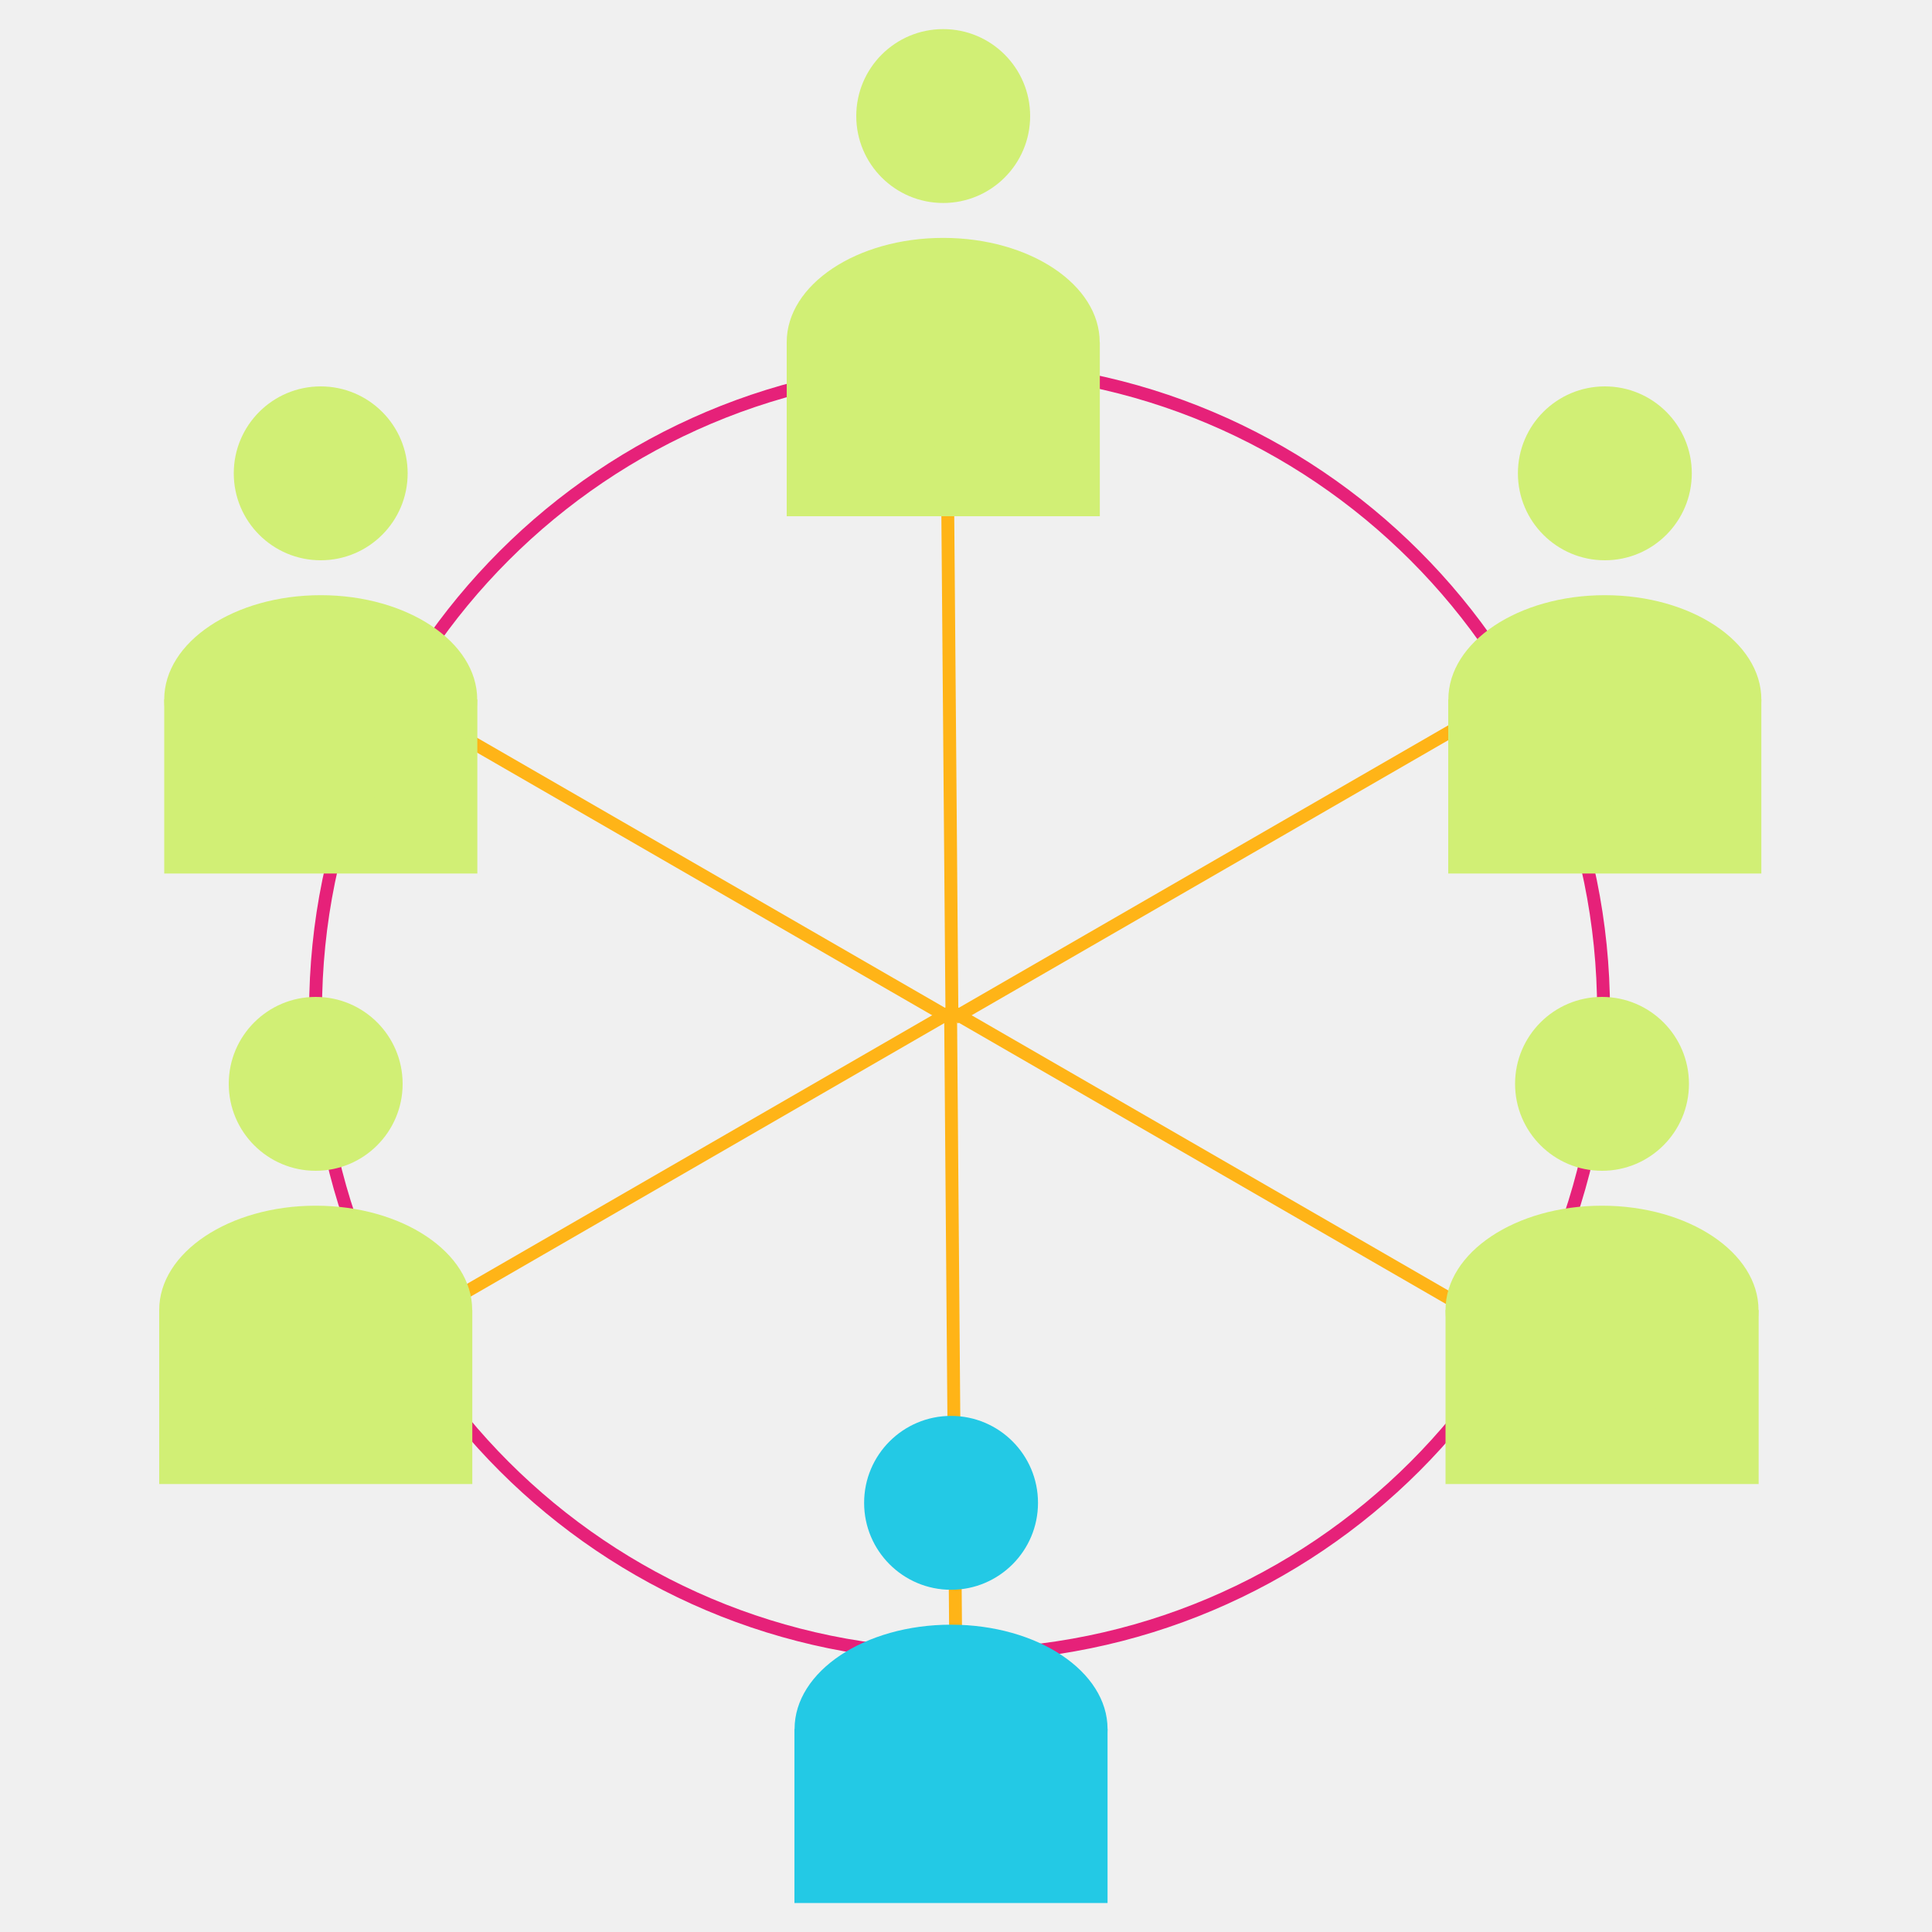
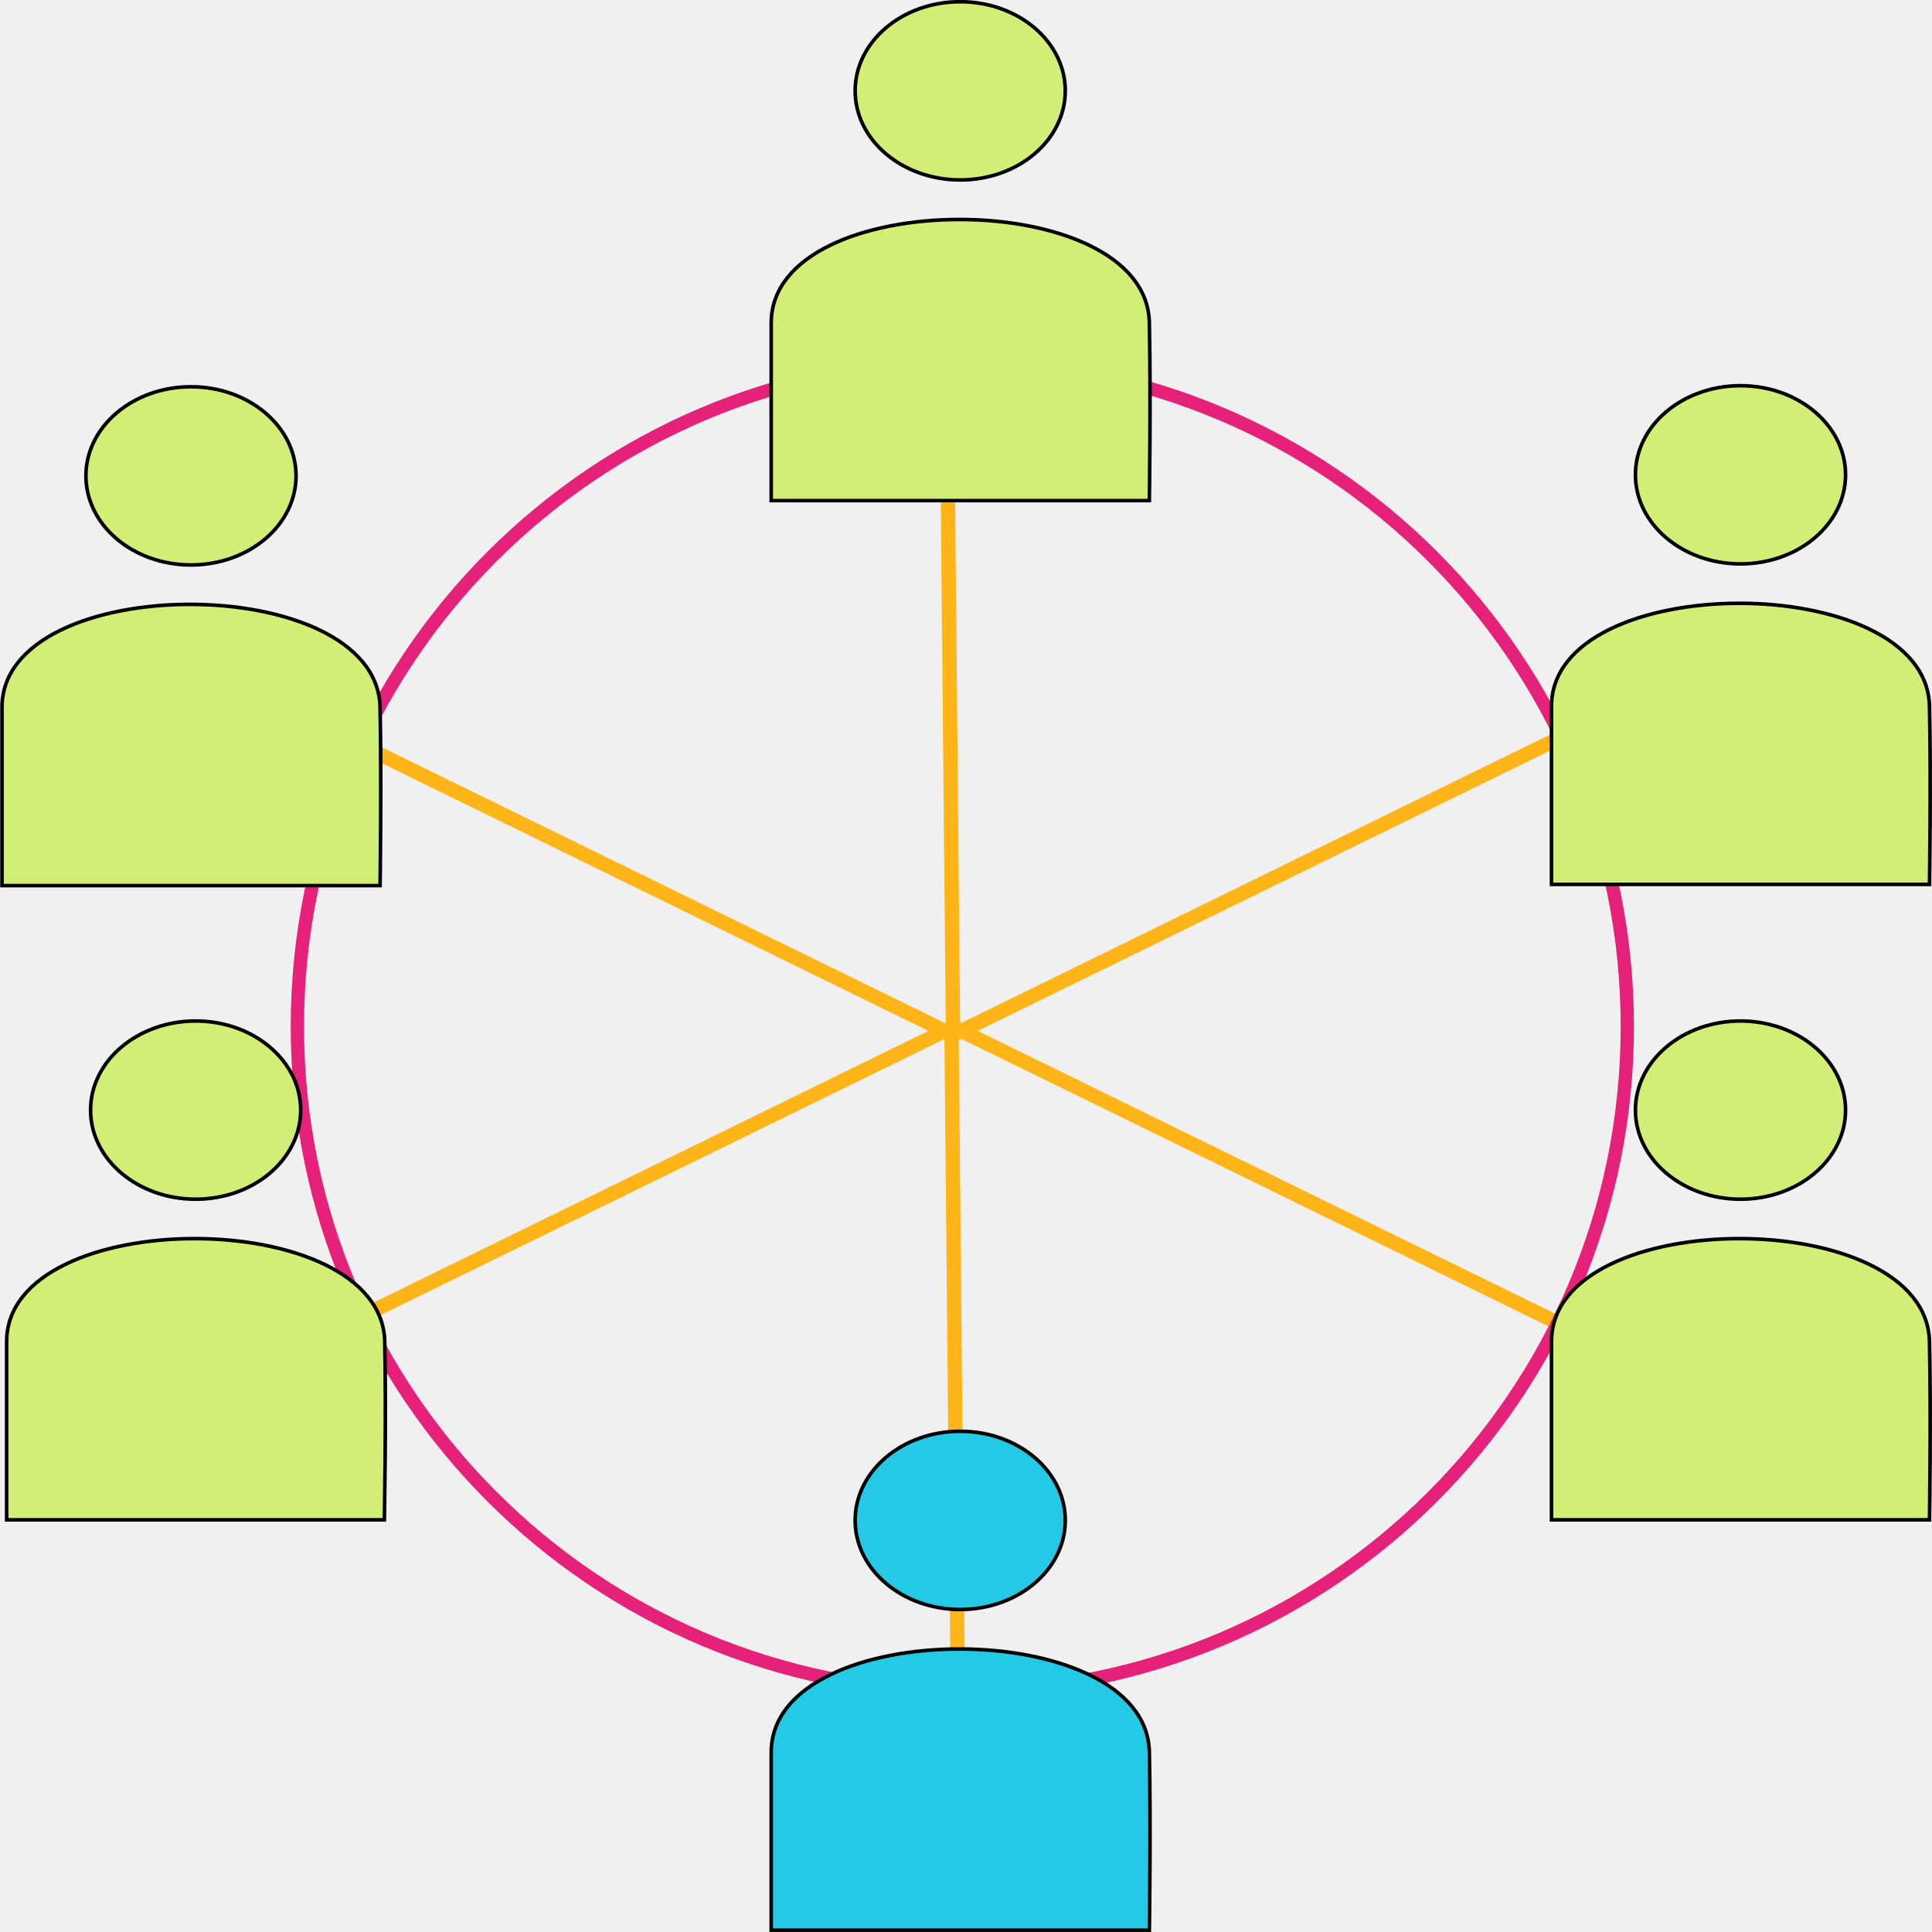
- <svg xmlns="http://www.w3.org/2000/svg" id="mnemonic" viewBox="0 0 150 150">
+ <svg xmlns="http://www.w3.org/2000/svg" id="mnemonic" viewBox="0 0 145.27 145.27">
  <defs>
-     <style>.cls-1{fill:#fff;}.cls-1,.cls-2{stroke:#ffb417;}.cls-1,.cls-2,.cls-3{stroke-miterlimit:10;}.cls-2,.cls-3{fill:none;}.cls-3{stroke:#e62179;}.cls-4{fill:#d1ef75;}.cls-5{fill:#23c9e5;}</style>
+     <style>.cls-1{fill:#fff;}.cls-1,.cls-2{stroke:#ffb417;stroke-width:1.08px;}.cls-1,.cls-2,.cls-3,.cls-4,.cls-5{stroke-miterlimit:10;}.cls-2,.cls-3{fill:none;}.cls-3{stroke:#e62179;}.cls-4{fill:#d1ef75;}.cls-4,.cls-5{stroke:#000;stroke-width:0.27px;}.cls-5{fill:#23c9e5;}</style>
  </defs>
-   <line class="cls-1" x1="73.91" y1="79.02" x2="73.5" y2="29.5" />
-   <line class="cls-2" x1="74.1" y1="79.02" x2="117.33" y2="54.07" />
-   <line class="cls-2" x1="117.33" y1="103.59" x2="74.1" y2="78.63" />
-   <line class="cls-2" x1="73.71" y1="79.02" x2="30.48" y2="54.07" />
-   <line class="cls-2" x1="30.48" y1="103.59" x2="73.71" y2="78.63" />
-   <line class="cls-1" x1="74.2" y1="127.76" x2="73.8" y2="78.24" />
-   <circle class="cls-3" cx="74.5" cy="78.5" r="50" />
-   <rect class="cls-4" x="12.75" y="54.31" width="24.31" height="13.51" />
-   <ellipse class="cls-4" cx="24.9" cy="54.31" rx="12.15" ry="8.1" />
-   <circle class="cls-4" cx="24.9" cy="36.75" r="6.75" />
-   <rect class="cls-4" x="112.44" y="54.31" width="24.31" height="13.51" />
-   <ellipse class="cls-4" cx="124.6" cy="54.31" rx="12.15" ry="8.1" />
-   <circle class="cls-4" cx="124.6" cy="36.75" r="6.75" />
-   <rect class="cls-4" x="112.23" y="101.71" width="24.31" height="13.51" />
-   <ellipse class="cls-4" cx="124.38" cy="101.71" rx="12.15" ry="8.1" />
-   <circle class="cls-4" cx="124.38" cy="84.15" r="6.75" />
-   <rect class="cls-5" x="61.68" y="134.24" width="24.31" height="13.51" />
-   <ellipse class="cls-5" cx="73.84" cy="134.24" rx="12.15" ry="8.1" />
-   <circle class="cls-5" cx="73.84" cy="116.68" r="6.75" />
-   <rect class="cls-4" x="61.08" y="26.57" width="24.31" height="13.51" />
-   <ellipse class="cls-4" cx="73.23" cy="26.57" rx="12.15" ry="8.1" />
-   <circle class="cls-4" cx="73.23" cy="9.01" r="6.75" />
-   <rect class="cls-4" x="12.36" y="101.71" width="24.31" height="13.51" />
-   <ellipse class="cls-4" cx="24.51" cy="101.71" rx="12.15" ry="8.1" />
-   <circle class="cls-4" cx="24.51" cy="84.15" r="6.75" />
+   <line class="cls-1" x1="71.66" y1="77.71" x2="71.19" y2="28.58" />
+   <line class="cls-2" x1="71.89" y1="77.71" x2="122.44" y2="52.95" />
+   <line class="cls-2" x1="122.44" y1="102.07" x2="71.89" y2="77.32" />
+   <line class="cls-2" x1="71.43" y1="77.71" x2="20.88" y2="52.95" />
+   <line class="cls-2" x1="20.88" y1="102.07" x2="71.43" y2="77.32" />
+   <line class="cls-1" x1="72.01" y1="126.06" x2="71.54" y2="76.93" />
+   <circle class="cls-3" cx="72.36" cy="77.19" r="50" />
+   <ellipse class="cls-4" cx="14.36" cy="35.78" rx="7.9" ry="6.7" />
+   <path class="cls-4" d="M30.68,67.87H2.25s0-8.05,0-13.4c0-10.33,28.21-10.33,28.43,0C30.79,60.07,30.68,67.87,30.68,67.87Z" transform="translate(-2.1 -1.28)" />
+   <ellipse class="cls-4" cx="14.71" cy="83.47" rx="7.9" ry="6.7" />
+   <path class="cls-4" d="M31,115.56H2.6s0-8,0-13.4c0-10.33,28.21-10.33,28.43,0C31.15,107.76,31,115.56,31,115.56Z" transform="translate(-2.1 -1.28)" />
+   <ellipse class="cls-4" cx="130.87" cy="83.47" rx="7.9" ry="6.7" />
+   <path class="cls-4" d="M147.18,115.56H118.76s0-8,0-13.4c0-10.33,28.21-10.33,28.42,0C147.3,107.76,147.18,115.56,147.18,115.56Z" transform="translate(-2.1 -1.28)" />
+   <ellipse class="cls-4" cx="130.87" cy="35.7" rx="7.9" ry="6.7" />
+   <path class="cls-4" d="M147.18,67.78H118.76s0-8,0-13.39c0-10.33,28.21-10.33,28.42,0C147.3,60,147.18,67.78,147.18,67.78Z" transform="translate(-2.1 -1.28)" />
+   <ellipse class="cls-4" cx="72.2" cy="6.83" rx="7.9" ry="6.7" />
+   <path class="cls-4" d="M88.52,38.92H60.09s0-8,0-13.39c.06-10.33,28.21-10.33,28.43,0C88.64,31.12,88.52,38.92,88.52,38.92Z" transform="translate(-2.1 -1.28)" />
+   <ellipse class="cls-5" cx="72.2" cy="114.32" rx="7.9" ry="6.7" />
+   <path class="cls-5" d="M88.52,146.41H60.09s0-8,0-13.4c.06-10.32,28.21-10.32,28.43,0C88.64,138.61,88.52,146.41,88.52,146.41Z" transform="translate(-2.1 -1.28)" />
</svg>
